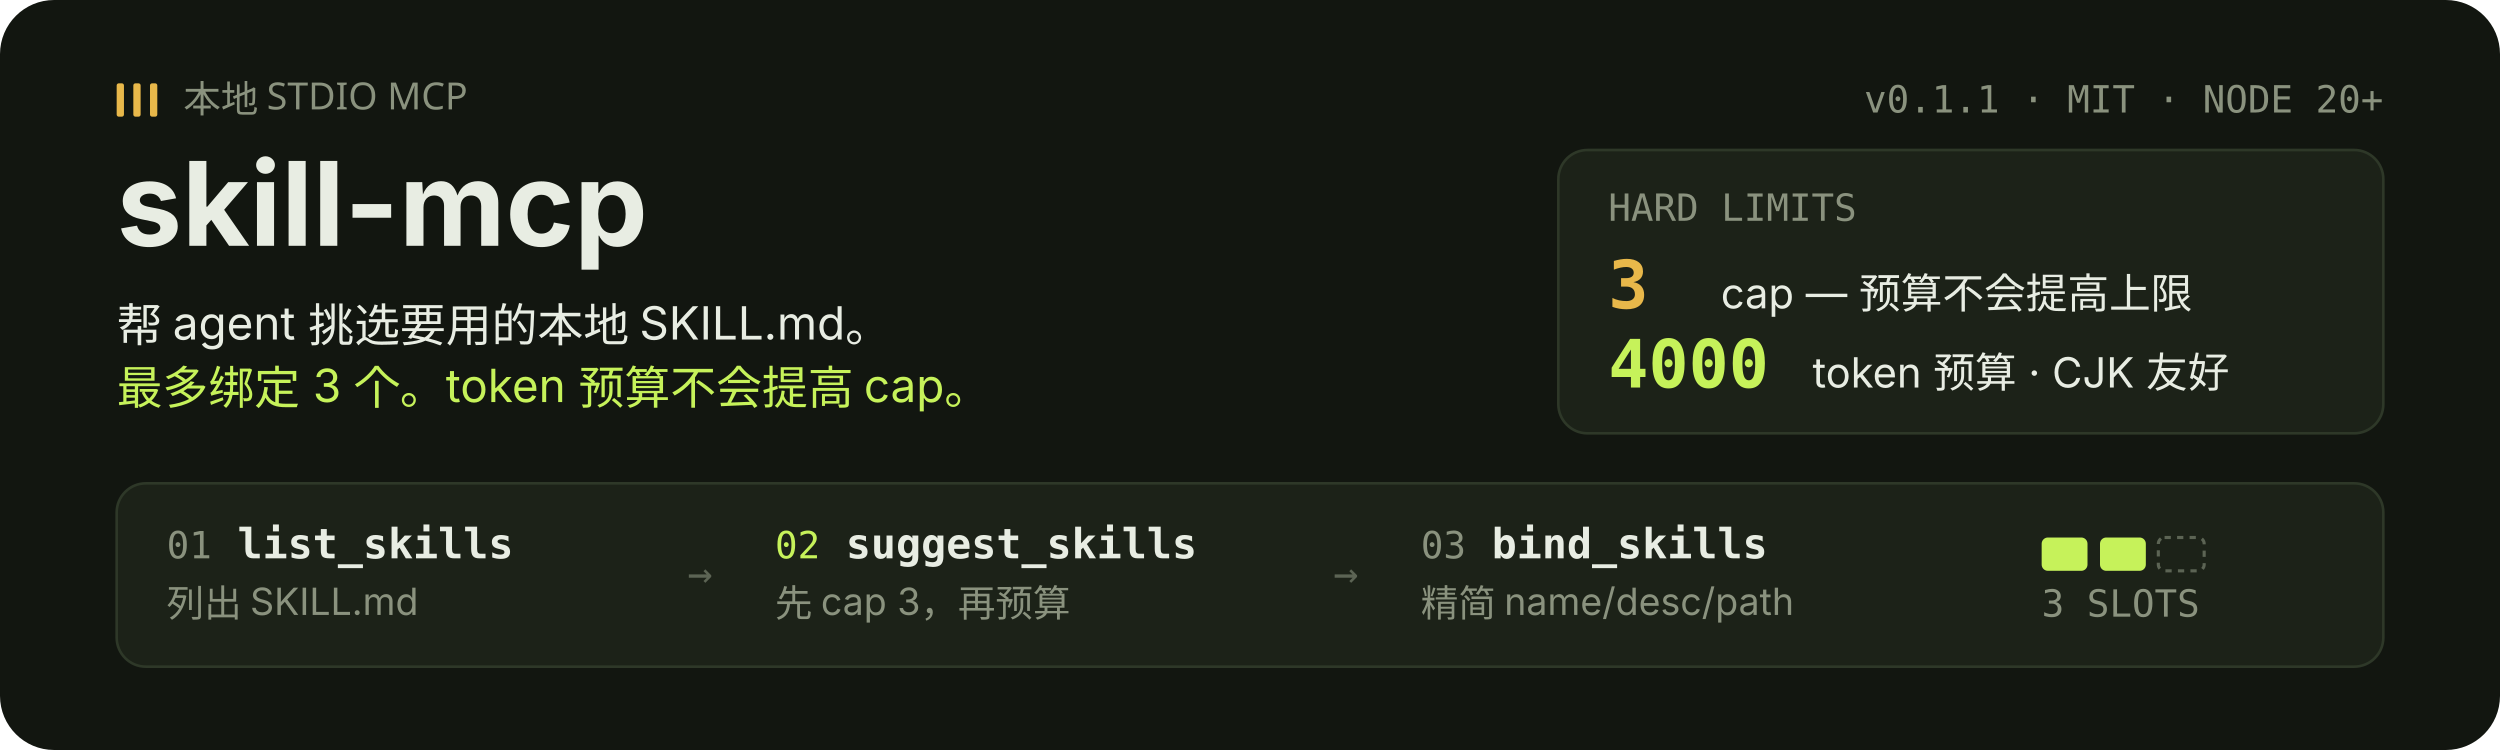
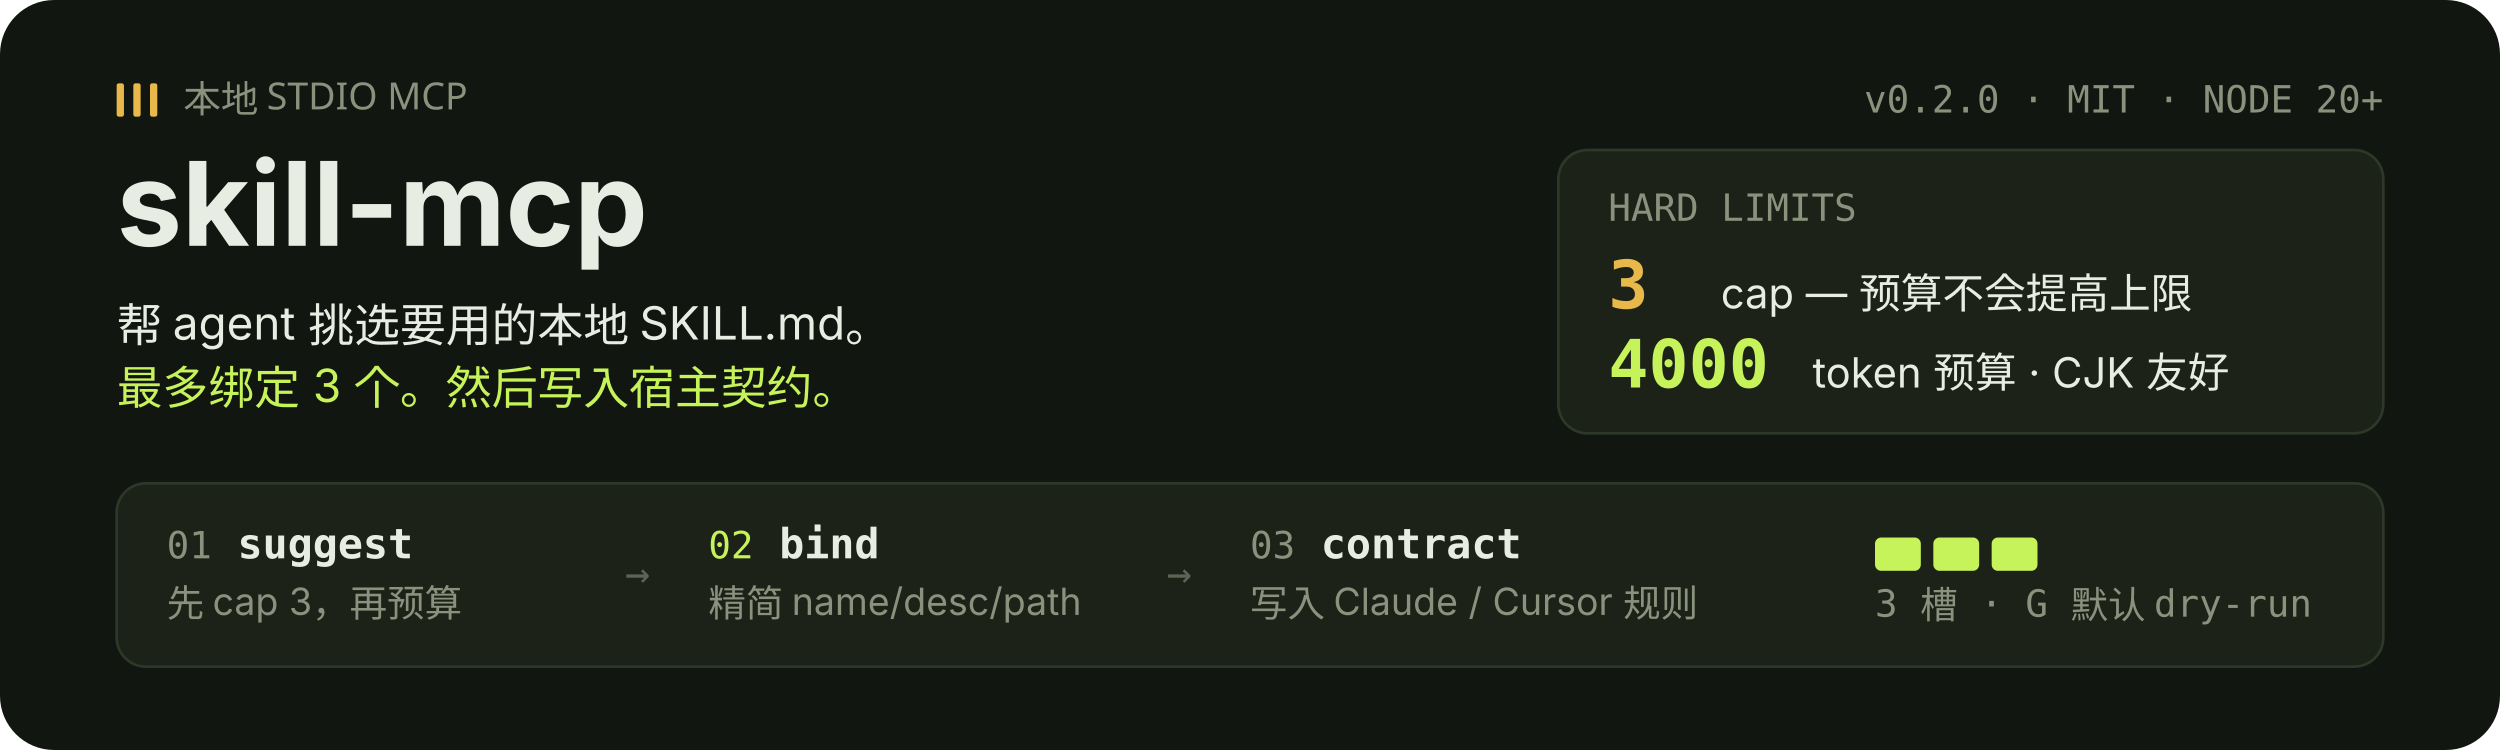
<svg xmlns="http://www.w3.org/2000/svg" width="1200" height="360" viewBox="0 0 1200 360" role="img" aria-labelledby="title desc">
  <rect width="1200" height="360" rx="26" fill="#121610" />
  <g id="cap-tally" transform="translate(56 40)">
    <rect width="3.5" height="16" rx="1" fill="#E8B84A" />
    <rect x="8" width="3.5" height="16" rx="1" fill="#E8B84A" />
    <rect x="16" width="3.5" height="16" rx="1" fill="#E8B84A" />
  </g>
  <text x="88" y="54" fill="#8A927E" font-family="ui-monospace, SFMono-Regular, Menlo, 'PingFang SC', sans-serif" font-size="18">本地 STDIO MCP</text>
-   <text x="1144" y="54" text-anchor="end" fill="#8A927E" font-family="ui-monospace, SFMono-Regular, Menlo, Consolas, monospace" font-size="18">v0.1.1 · MIT · NODE 20+</text>
+   <text x="1144" y="54" text-anchor="end" fill="#8A927E" font-family="ui-monospace, SFMono-Regular, Menlo, Consolas, monospace" font-size="18">v0.2.0 · MIT · NODE 20+</text>
  <g id="title-block">
    <text x="56" y="118" fill="#E8EDE3" font-family="-apple-system, BlinkMacSystemFont, 'Segoe UI', 'PingFang SC', sans-serif" font-size="56" font-weight="700">skill-mcp</text>
    <text x="56" y="164" fill="#E8EDE3" font-family="-apple-system, BlinkMacSystemFont, 'Segoe UI', 'PingFang SC', sans-serif" font-size="22">帮 agent 挑选要用的本地 SKILL.md。</text>
-     <text x="56" y="194" fill="#C6F25A" font-family="-apple-system, BlinkMacSystemFont, 'Segoe UI', 'PingFang SC', sans-serif" font-size="22">最多绑定 3 个。token 预算不会提高 cap。</text>
+     <text x="56" y="194" fill="#C6F25A" font-family="-apple-system, BlinkMacSystemFont, 'Segoe UI', 'PingFang SC', sans-serif" font-size="22">最多绑定 3 个。然后写入宿主契约。</text>
  </g>
  <g id="hard-limits" transform="translate(748 72)">
    <rect width="396" height="136" rx="14" fill="#1C2218" stroke="#2E3828" stroke-width="1.25" />
    <text x="24" y="34" fill="#8A927E" font-family="ui-monospace, SFMono-Regular, Menlo, Consolas, monospace" font-size="18">HARD LIMITS</text>
    <text x="24" y="76" fill="#E8B84A" font-family="ui-monospace, SFMono-Regular, Menlo, Consolas, monospace" font-size="32" font-weight="700">3</text>
    <text x="78" y="76" fill="#E8EDE3" font-family="-apple-system, BlinkMacSystemFont, 'Segoe UI', 'PingFang SC', sans-serif" font-size="20">cap — 预算不会提高上限</text>
    <text x="24" y="114" fill="#C6F25A" font-family="ui-monospace, SFMono-Regular, Menlo, Consolas, monospace" font-size="32" font-weight="700">4000</text>
    <text x="122" y="114" fill="#E8EDE3" font-family="-apple-system, BlinkMacSystemFont, 'Segoe UI', 'PingFang SC', sans-serif" font-size="20">token 预算 · CJK 友好</text>
  </g>
  <g id="core-loop">
    <rect x="56" y="232" width="1088" height="88" rx="14" fill="#1C2218" stroke="#2E3828" stroke-width="1.25" />
    <text x="80" y="268" fill="#8A927E" font-family="ui-monospace, SFMono-Regular, Menlo, Consolas, monospace" font-size="18">01</text>
-     <text x="114" y="268" fill="#E8EDE3" font-family="ui-monospace, SFMono-Regular, Menlo, Consolas, monospace" font-size="20" font-weight="600">list_skills</text>
-     <text x="80" y="296" fill="#8A927E" font-family="-apple-system, BlinkMacSystemFont, 'Segoe UI', 'PingFang SC', sans-serif" font-size="18">列出 SKILL.md</text>
-     <text x="330" y="282" fill="#5C6454" font-family="ui-monospace, SFMono-Regular, Menlo, Consolas, monospace" font-size="20">→</text>
-     <text x="372" y="268" fill="#C6F25A" font-family="ui-monospace, SFMono-Regular, Menlo, Consolas, monospace" font-size="18">02</text>
-     <text x="406" y="268" fill="#E8EDE3" font-family="ui-monospace, SFMono-Regular, Menlo, Consolas, monospace" font-size="20" font-weight="600">suggest_skills</text>
-     <text x="372" y="296" fill="#8A927E" font-family="-apple-system, BlinkMacSystemFont, 'Segoe UI', 'PingFang SC', sans-serif" font-size="18">先 cap 3，再预算</text>
-     <text x="640" y="282" fill="#5C6454" font-family="ui-monospace, SFMono-Regular, Menlo, Consolas, monospace" font-size="20">→</text>
-     <text x="682" y="268" fill="#8A927E" font-family="ui-monospace, SFMono-Regular, Menlo, Consolas, monospace" font-size="18">03</text>
-     <text x="716" y="268" fill="#E8EDE3" font-family="ui-monospace, SFMono-Regular, Menlo, Consolas, monospace" font-size="20" font-weight="600">bind_skills</text>
-     <text x="682" y="296" fill="#8A927E" font-family="-apple-system, BlinkMacSystemFont, 'Segoe UI', 'PingFang SC', sans-serif" font-size="18">精简 name/desc/path</text>
-     <rect x="980" y="258" width="22" height="16" rx="3" fill="#C6F25A" />
-     <rect x="1008" y="258" width="22" height="16" rx="3" fill="#C6F25A" />
-     <rect x="1036" y="258" width="22" height="16" rx="3" fill="none" stroke="#5C6454" stroke-width="1.5" stroke-dasharray="3 3" />
-     <text x="980" y="296" fill="#8A927E" font-family="ui-monospace, SFMono-Regular, Menlo, Consolas, monospace" font-size="18">3 SLOTS</text>
+     <text x="114" y="268" fill="#E8EDE3" font-family="ui-monospace, SFMono-Regular, Menlo, Consolas, monospace" font-size="20" font-weight="600">suggest</text>
+     <text x="80" y="296" fill="#8A927E" font-family="-apple-system, BlinkMacSystemFont, 'Segoe UI', 'PingFang SC', sans-serif" font-size="18">先 cap 3，再预算</text>
+     <text x="300" y="282" fill="#5C6454" font-family="ui-monospace, SFMono-Regular, Menlo, Consolas, monospace" font-size="20">→</text>
+     <text x="340" y="268" fill="#C6F25A" font-family="ui-monospace, SFMono-Regular, Menlo, Consolas, monospace" font-size="18">02</text>
+     <text x="374" y="268" fill="#E8EDE3" font-family="ui-monospace, SFMono-Regular, Menlo, Consolas, monospace" font-size="20" font-weight="600">bind</text>
+     <text x="340" y="296" fill="#8A927E" font-family="-apple-system, BlinkMacSystemFont, 'Segoe UI', 'PingFang SC', sans-serif" font-size="18">精简 name/desc/path</text>
+     <text x="560" y="282" fill="#5C6454" font-family="ui-monospace, SFMono-Regular, Menlo, Consolas, monospace" font-size="20">→</text>
+     <text x="600" y="268" fill="#8A927E" font-family="ui-monospace, SFMono-Regular, Menlo, Consolas, monospace" font-size="18">03</text>
+     <text x="634" y="268" fill="#E8EDE3" font-family="ui-monospace, SFMono-Regular, Menlo, Consolas, monospace" font-size="20" font-weight="600">contract</text>
+     <text x="600" y="296" fill="#8A927E" font-family="-apple-system, BlinkMacSystemFont, 'Segoe UI', 'PingFang SC', sans-serif" font-size="18">写入 Claude / Cursor 规则</text>
+     <rect x="900" y="258" width="22" height="16" rx="3" fill="#C6F25A" />
+     <rect x="928" y="258" width="22" height="16" rx="3" fill="#C6F25A" />
+     <rect x="956" y="258" width="22" height="16" rx="3" fill="#C6F25A" />
+     <text x="900" y="296" fill="#8A927E" font-family="ui-monospace, SFMono-Regular, Menlo, Consolas, monospace" font-size="18">3 槽 · G 默认 dry-run</text>
  </g>
</svg>
